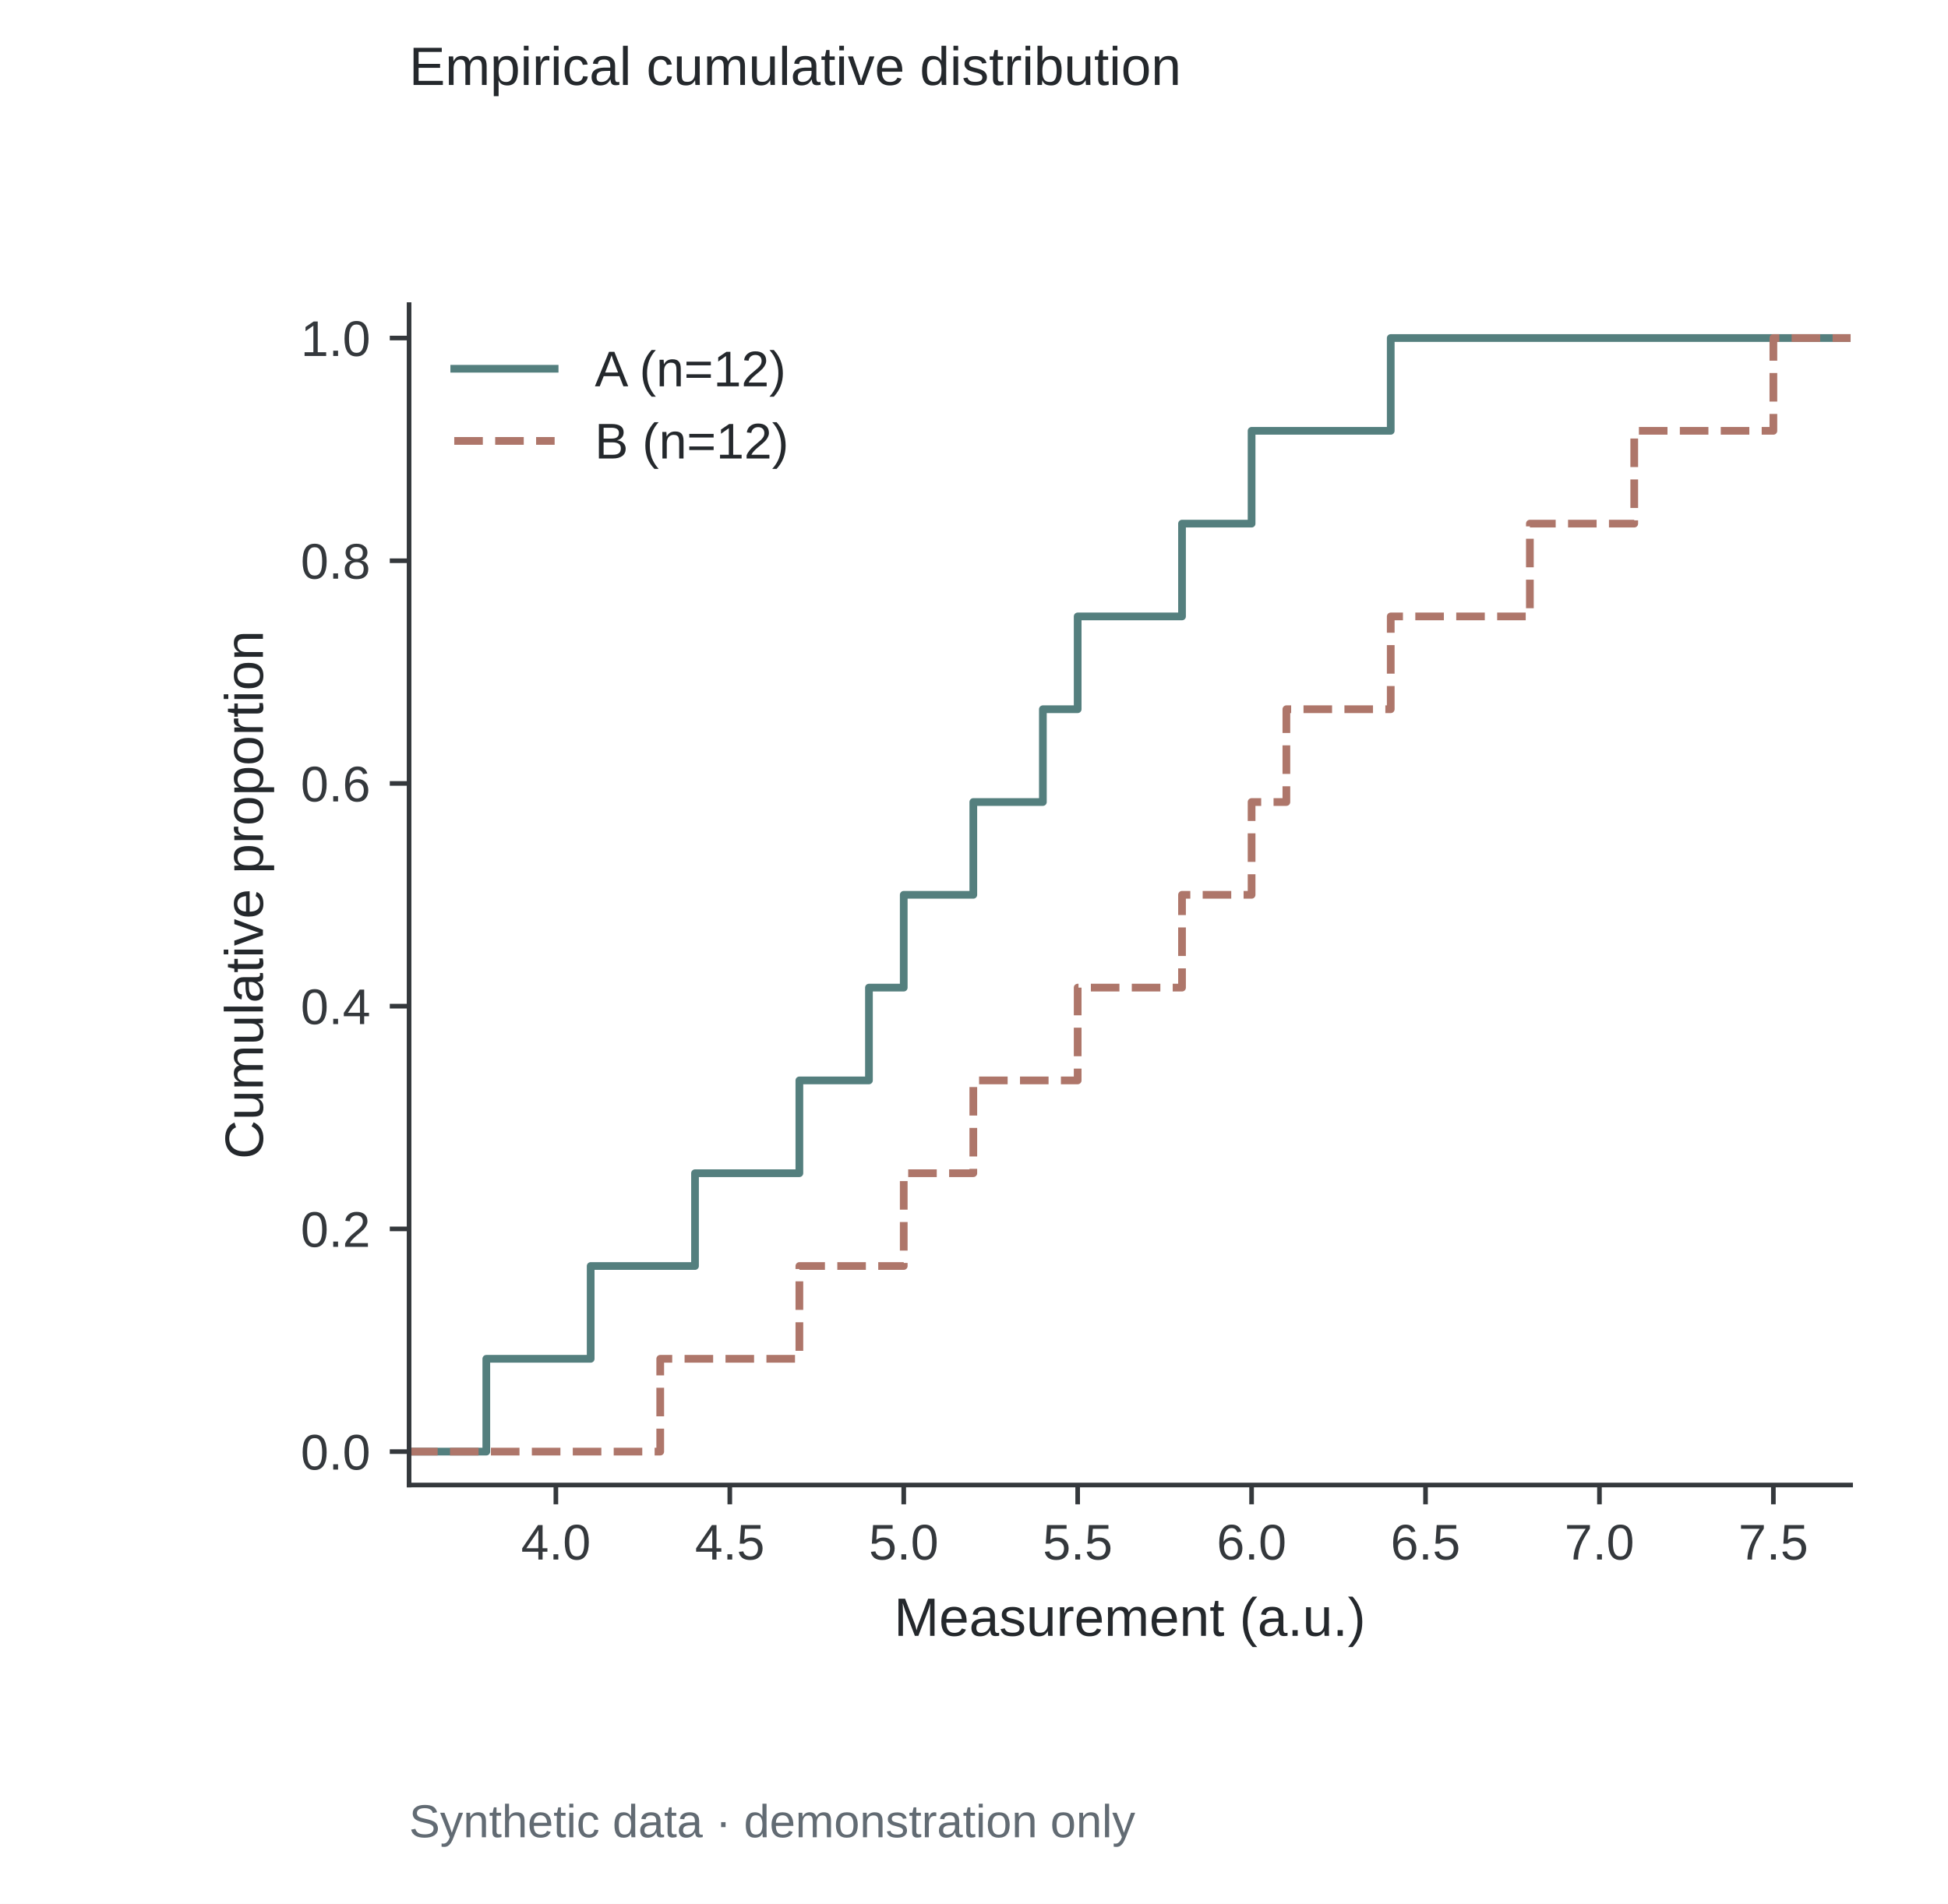
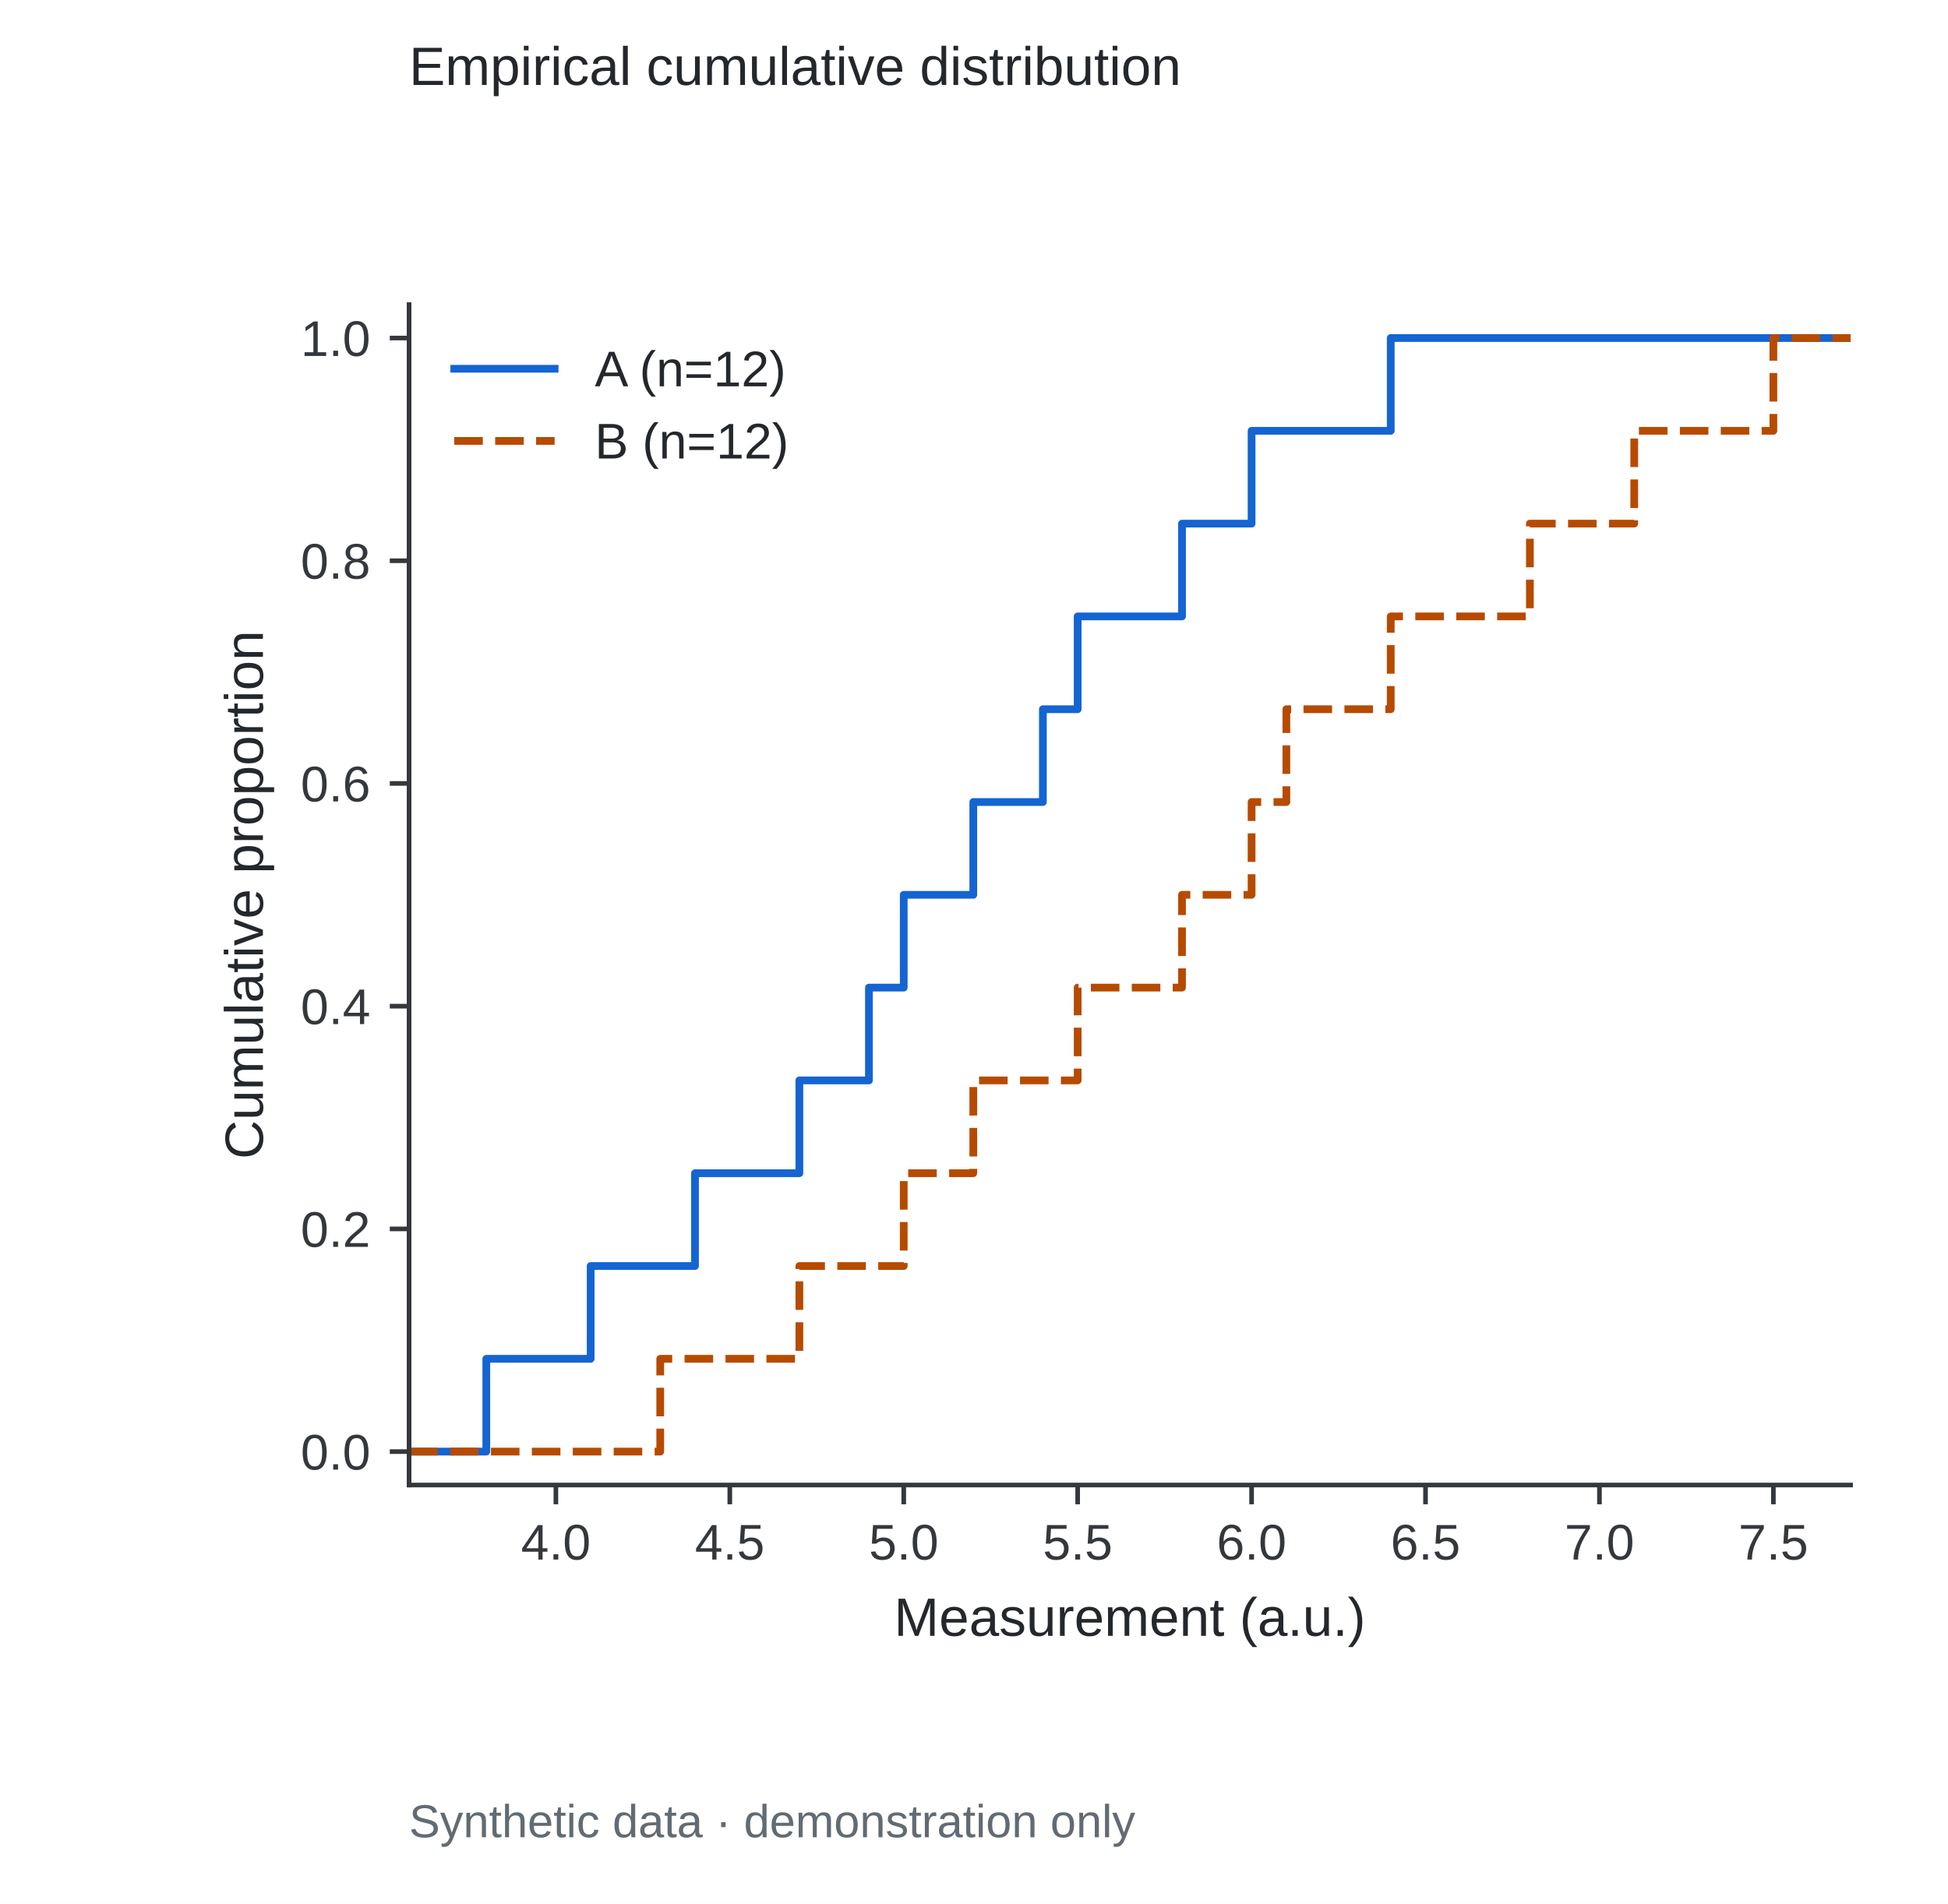
<svg xmlns="http://www.w3.org/2000/svg" xmlns:xlink="http://www.w3.org/1999/xlink" width="252.283pt" height="246.614pt" viewBox="0 0 252.283 246.614" version="1.1">
  <defs>
    <style type="text/css">*{stroke-linejoin: round; stroke-linecap: butt}</style>
  </defs>
  <g id="figure_1">
    <g id="patch_1">
      <path d="M 0 246.614 L 252.283 246.614 L 252.283 0 L 0 0 z " style="fill: #ffffff" />
    </g>
    <g id="axes_1">
      <g id="patch_2">
        <path d="M 52.98 192.359 L 239.669 192.359 L 239.669 39.458 L 52.98 39.458 z " style="fill: #ffffff" />
      </g>
      <g id="matplotlib.axis_1">
        <g id="xtick_1">
          <g id="line2d_1">
            <defs>
              <path id="mf04b714cc7" d="M 0 0 L 0 2.5 " style="stroke: #34383c; stroke-width: 0.6" />
            </defs>
            <g>
              <use xlink:href="#mf04b714cc7" x="71.991" y="192.359" style="fill: #34383c; stroke: #34383c; stroke-width: 0.6" />
            </g>
          </g>
          <g id="text_1">
            <text style="font-size: 6.5px; font-family: 'Arial', 'Helvetica', 'Noto Sans', 'DejaVu Sans', sans-serif; text-anchor: middle; fill: #34383c" x="71.991" y="202.012" transform="rotate(-0 71.99089 202.0116)">4.0</text>
          </g>
        </g>
        <g id="xtick_2">
          <g id="line2d_2">
            <g>
              <use xlink:href="#mf04b714cc7" x="94.516" y="192.359" style="fill: #34383c; stroke: #34383c; stroke-width: 0.6" />
            </g>
          </g>
          <g id="text_2">
            <text style="font-size: 6.5px; font-family: 'Arial', 'Helvetica', 'Noto Sans', 'DejaVu Sans', sans-serif; text-anchor: middle; fill: #34383c" x="94.516" y="202.012" transform="rotate(-0 94.5162 202.0116)">4.5</text>
          </g>
        </g>
        <g id="xtick_3">
          <g id="line2d_3">
            <g>
              <use xlink:href="#mf04b714cc7" x="117.042" y="192.359" style="fill: #34383c; stroke: #34383c; stroke-width: 0.6" />
            </g>
          </g>
          <g id="text_3">
            <text style="font-size: 6.5px; font-family: 'Arial', 'Helvetica', 'Noto Sans', 'DejaVu Sans', sans-serif; text-anchor: middle; fill: #34383c" x="117.042" y="202.012" transform="rotate(-0 117.0415 202.0116)">5.0</text>
          </g>
        </g>
        <g id="xtick_4">
          <g id="line2d_4">
            <g>
              <use xlink:href="#mf04b714cc7" x="139.567" y="192.359" style="fill: #34383c; stroke: #34383c; stroke-width: 0.6" />
            </g>
          </g>
          <g id="text_4">
            <text style="font-size: 6.5px; font-family: 'Arial', 'Helvetica', 'Noto Sans', 'DejaVu Sans', sans-serif; text-anchor: middle; fill: #34383c" x="139.567" y="202.012" transform="rotate(-0 139.5668 202.0116)">5.5</text>
          </g>
        </g>
        <g id="xtick_5">
          <g id="line2d_5">
            <g>
              <use xlink:href="#mf04b714cc7" x="162.092" y="192.359" style="fill: #34383c; stroke: #34383c; stroke-width: 0.6" />
            </g>
          </g>
          <g id="text_5">
            <text style="font-size: 6.5px; font-family: 'Arial', 'Helvetica', 'Noto Sans', 'DejaVu Sans', sans-serif; text-anchor: middle; fill: #34383c" x="162.092" y="202.012" transform="rotate(-0 162.0921 202.0116)">6.0</text>
          </g>
        </g>
        <g id="xtick_6">
          <g id="line2d_6">
            <g>
              <use xlink:href="#mf04b714cc7" x="184.617" y="192.359" style="fill: #34383c; stroke: #34383c; stroke-width: 0.6" />
            </g>
          </g>
          <g id="text_6">
            <text style="font-size: 6.5px; font-family: 'Arial', 'Helvetica', 'Noto Sans', 'DejaVu Sans', sans-serif; text-anchor: middle; fill: #34383c" x="184.617" y="202.012" transform="rotate(-0 184.6174 202.0116)">6.5</text>
          </g>
        </g>
        <g id="xtick_7">
          <g id="line2d_7">
            <g>
              <use xlink:href="#mf04b714cc7" x="207.143" y="192.359" style="fill: #34383c; stroke: #34383c; stroke-width: 0.6" />
            </g>
          </g>
          <g id="text_7">
            <text style="font-size: 6.5px; font-family: 'Arial', 'Helvetica', 'Noto Sans', 'DejaVu Sans', sans-serif; text-anchor: middle; fill: #34383c" x="207.143" y="202.012" transform="rotate(-0 207.1427 202.0116)">7.0</text>
          </g>
        </g>
        <g id="xtick_8">
          <g id="line2d_8">
            <g>
              <use xlink:href="#mf04b714cc7" x="229.668" y="192.359" style="fill: #34383c; stroke: #34383c; stroke-width: 0.6" />
            </g>
          </g>
          <g id="text_8">
            <text style="font-size: 6.5px; font-family: 'Arial', 'Helvetica', 'Noto Sans', 'DejaVu Sans', sans-serif; text-anchor: middle; fill: #34383c" x="229.668" y="202.012" transform="rotate(-0 229.6681 202.0116)">7.5</text>
          </g>
        </g>
        <g id="text_9">
          <text style="font-size: 7px; font-family: 'Arial', 'Helvetica', 'Noto Sans', 'DejaVu Sans', sans-serif; text-anchor: middle; fill: #24282c" x="146.324" y="211.899" transform="rotate(-0 146.3244 211.8993)">Measurement (a.u.)</text>
        </g>
      </g>
      <g id="matplotlib.axis_2">
        <g id="ytick_1">
          <g id="line2d_9">
            <defs>
              <path id="m20326fbce0" d="M 0 0 L -2.5 0 " style="stroke: #34383c; stroke-width: 0.6" />
            </defs>
            <g>
              <use xlink:href="#m20326fbce0" x="52.98" y="188.032" style="fill: #34383c; stroke: #34383c; stroke-width: 0.6" />
            </g>
          </g>
          <g id="text_10">
            <text style="font-size: 6.5px; font-family: 'Arial', 'Helvetica', 'Noto Sans', 'DejaVu Sans', sans-serif; text-anchor: end; fill: #34383c" x="47.98" y="190.358" transform="rotate(-0 47.97953 190.358)">0.0</text>
          </g>
        </g>
        <g id="ytick_2">
          <g id="line2d_10">
            <g>
              <use xlink:href="#m20326fbce0" x="52.98" y="159.182" style="fill: #34383c; stroke: #34383c; stroke-width: 0.6" />
            </g>
          </g>
          <g id="text_11">
            <text style="font-size: 6.5px; font-family: 'Arial', 'Helvetica', 'Noto Sans', 'DejaVu Sans', sans-serif; text-anchor: end; fill: #34383c" x="47.98" y="161.509" transform="rotate(-0 47.97953 161.5088)">0.2</text>
          </g>
        </g>
        <g id="ytick_3">
          <g id="line2d_11">
            <g>
              <use xlink:href="#m20326fbce0" x="52.98" y="130.333" style="fill: #34383c; stroke: #34383c; stroke-width: 0.6" />
            </g>
          </g>
          <g id="text_12">
            <text style="font-size: 6.5px; font-family: 'Arial', 'Helvetica', 'Noto Sans', 'DejaVu Sans', sans-serif; text-anchor: end; fill: #34383c" x="47.98" y="132.66" transform="rotate(-0 47.97953 132.6596)">0.4</text>
          </g>
        </g>
        <g id="ytick_4">
          <g id="line2d_12">
            <g>
              <use xlink:href="#m20326fbce0" x="52.98" y="101.484" style="fill: #34383c; stroke: #34383c; stroke-width: 0.6" />
            </g>
          </g>
          <g id="text_13">
            <text style="font-size: 6.5px; font-family: 'Arial', 'Helvetica', 'Noto Sans', 'DejaVu Sans', sans-serif; text-anchor: end; fill: #34383c" x="47.98" y="103.81" transform="rotate(-0 47.97953 103.8103)">0.6</text>
          </g>
        </g>
        <g id="ytick_5">
          <g id="line2d_13">
            <g>
              <use xlink:href="#m20326fbce0" x="52.98" y="72.635" style="fill: #34383c; stroke: #34383c; stroke-width: 0.6" />
            </g>
          </g>
          <g id="text_14">
            <text style="font-size: 6.5px; font-family: 'Arial', 'Helvetica', 'Noto Sans', 'DejaVu Sans', sans-serif; text-anchor: end; fill: #34383c" x="47.98" y="74.961" transform="rotate(-0 47.97953 74.96114)">0.8</text>
          </g>
        </g>
        <g id="ytick_6">
          <g id="line2d_14">
            <g>
              <use xlink:href="#m20326fbce0" x="52.98" y="43.786" style="fill: #34383c; stroke: #34383c; stroke-width: 0.6" />
            </g>
          </g>
          <g id="text_15">
            <text style="font-size: 6.5px; font-family: 'Arial', 'Helvetica', 'Noto Sans', 'DejaVu Sans', sans-serif; text-anchor: end; fill: #34383c" x="47.98" y="46.112" transform="rotate(-0 47.97953 46.11194)">1.0</text>
          </g>
        </g>
        <g id="text_16">
          <text style="font-size: 7px; font-family: 'Arial', 'Helvetica', 'Noto Sans', 'DejaVu Sans', sans-serif; text-anchor: middle; fill: #24282c" x="34.053" y="115.909" transform="rotate(-90 34.05328 115.9087)">Cumulative proportion</text>
        </g>
      </g>
      <g id="line2d_15">
-         <path d="M 52.98 188.032 L 62.981 188.032 L 62.981 176.011 L 76.496 176.011 L 76.496 163.991 L 90.011 163.991 L 90.011 151.97 L 103.526 151.97 L 103.526 139.95 L 112.536 139.95 L 112.536 127.929 L 117.042 127.929 L 117.042 115.909 L 126.052 115.909 L 126.052 103.888 L 135.062 103.888 L 135.062 91.868 L 139.567 91.868 L 139.567 79.847 L 153.082 79.847 L 153.082 67.827 L 162.092 67.827 L 162.092 55.806 L 180.112 55.806 L 180.112 43.786 L 239.669 43.786 L 239.669 43.786 " clip-path="url(#p93052863c2)" style="fill: none; stroke: #547f7e; stroke-linecap: square" />
+         <path d="M 52.98 188.032 L 62.981 188.032 L 62.981 176.011 L 76.496 176.011 L 76.496 163.991 L 90.011 163.991 L 90.011 151.97 L 103.526 151.97 L 103.526 139.95 L 112.536 139.95 L 112.536 127.929 L 117.042 127.929 L 117.042 115.909 L 126.052 115.909 L 126.052 103.888 L 135.062 103.888 L 135.062 91.868 L 139.567 91.868 L 139.567 79.847 L 153.082 79.847 L 153.082 67.827 L 162.092 67.827 L 162.092 55.806 L 180.112 55.806 L 180.112 43.786 L 239.669 43.786 L 239.669 43.786 " clip-path="url(#p93052863c2)" style="fill: none; stroke: #1464d2; stroke-linecap: square" />
      </g>
      <g id="line2d_16">
-         <path d="M 52.98 188.032 L 85.506 188.032 L 85.506 176.011 L 103.526 176.011 L 103.526 163.991 L 117.042 163.991 L 117.042 151.97 L 126.052 151.97 L 126.052 139.95 L 139.567 139.95 L 139.567 127.929 L 153.082 127.929 L 153.082 115.909 L 162.092 115.909 L 162.092 103.888 L 166.597 103.888 L 166.597 91.868 L 180.112 91.868 L 180.112 79.847 L 198.133 79.847 L 198.133 67.827 L 211.648 67.827 L 211.648 55.806 L 229.668 55.806 L 229.668 43.786 L 239.669 43.786 L 239.669 43.786 " clip-path="url(#p93052863c2)" style="fill: none; stroke-dasharray: 3.7,1.6; stroke-dashoffset: 0; stroke: #ae766a" />
+         <path d="M 52.98 188.032 L 85.506 188.032 L 85.506 176.011 L 103.526 176.011 L 103.526 163.991 L 117.042 163.991 L 117.042 151.97 L 126.052 151.97 L 126.052 139.95 L 139.567 139.95 L 139.567 127.929 L 153.082 127.929 L 153.082 115.909 L 162.092 115.909 L 162.092 103.888 L 166.597 103.888 L 166.597 91.868 L 180.112 91.868 L 180.112 79.847 L 198.133 79.847 L 198.133 67.827 L 211.648 67.827 L 211.648 55.806 L 229.668 55.806 L 229.668 43.786 L 239.669 43.786 L 239.669 43.786 " clip-path="url(#p93052863c2)" style="fill: none; stroke-dasharray: 3.7,1.6; stroke-dashoffset: 0; stroke: #b64b00" />
      </g>
      <g id="patch_3">
        <path d="M 52.98 192.359 L 52.98 39.458 " style="fill: none; stroke: #34383c; stroke-width: 0.6; stroke-linejoin: miter; stroke-linecap: square" />
      </g>
      <g id="patch_4">
        <path d="M 52.98 192.359 L 239.669 192.359 " style="fill: none; stroke: #34383c; stroke-width: 0.6; stroke-linejoin: miter; stroke-linecap: square" />
      </g>
      <g id="legend_1">
        <g id="line2d_17">
-           <path d="M 58.83 47.765 L 65.33 47.765 L 65.33 47.765 L 71.83 47.765 L 71.83 47.765 " style="fill: none; stroke: #547f7e; stroke-linecap: square" />
+           <path d="M 58.83 47.765 L 65.33 47.765 L 65.33 47.765 L 71.83 47.765 L 71.83 47.765 " style="fill: none; stroke: #1464d2; stroke-linecap: square" />
        </g>
        <g id="text_17">
          <text style="font-size: 6.5px; font-family: 'Arial', 'Helvetica', 'Noto Sans', 'DejaVu Sans', sans-serif; text-anchor: start; fill: #24282c" x="77.03" y="50.04" transform="rotate(-0 77.02953 50.04006)">A (n=12)</text>
        </g>
        <g id="line2d_18">
-           <path d="M 58.83 57.115 L 65.33 57.115 L 65.33 57.115 L 71.83 57.115 L 71.83 57.115 " style="fill: none; stroke-dasharray: 3.7,1.6; stroke-dashoffset: 0; stroke: #ae766a" />
+           <path d="M 58.83 57.115 L 65.33 57.115 L 65.33 57.115 L 71.83 57.115 L 71.83 57.115 " style="fill: none; stroke-dasharray: 3.7,1.6; stroke-dashoffset: 0; stroke: #b64b00" />
        </g>
        <g id="text_18">
          <text style="font-size: 6.5px; font-family: 'Arial', 'Helvetica', 'Noto Sans', 'DejaVu Sans', sans-serif; text-anchor: start; fill: #24282c" x="77.03" y="59.39" transform="rotate(-0 77.02953 59.38991)">B (n=12)</text>
        </g>
      </g>
    </g>
    <g id="text_19">
      <text style="font-size: 6px; font-family: 'Arial', 'Helvetica', 'Noto Sans', 'DejaVu Sans', sans-serif; text-anchor: start; fill: #626b73" x="52.98" y="237.983" transform="rotate(-0 52.97953 237.9827)">Synthetic data · demonstration only</text>
    </g>
    <g id="text_20">
      <text style="font-size: 7px; font-family: 'Arial', 'Helvetica', 'Noto Sans', 'DejaVu Sans', sans-serif; text-anchor: start; fill: #24282c" x="52.98" y="11.01" transform="rotate(-0 52.97953 11.01047)">Empirical cumulative distribution</text>
    </g>
  </g>
  <defs>
    <clipPath id="p93052863c2">
      <rect x="52.98" y="39.458" width="186.69" height="152.901" />
    </clipPath>
  </defs>
</svg>
